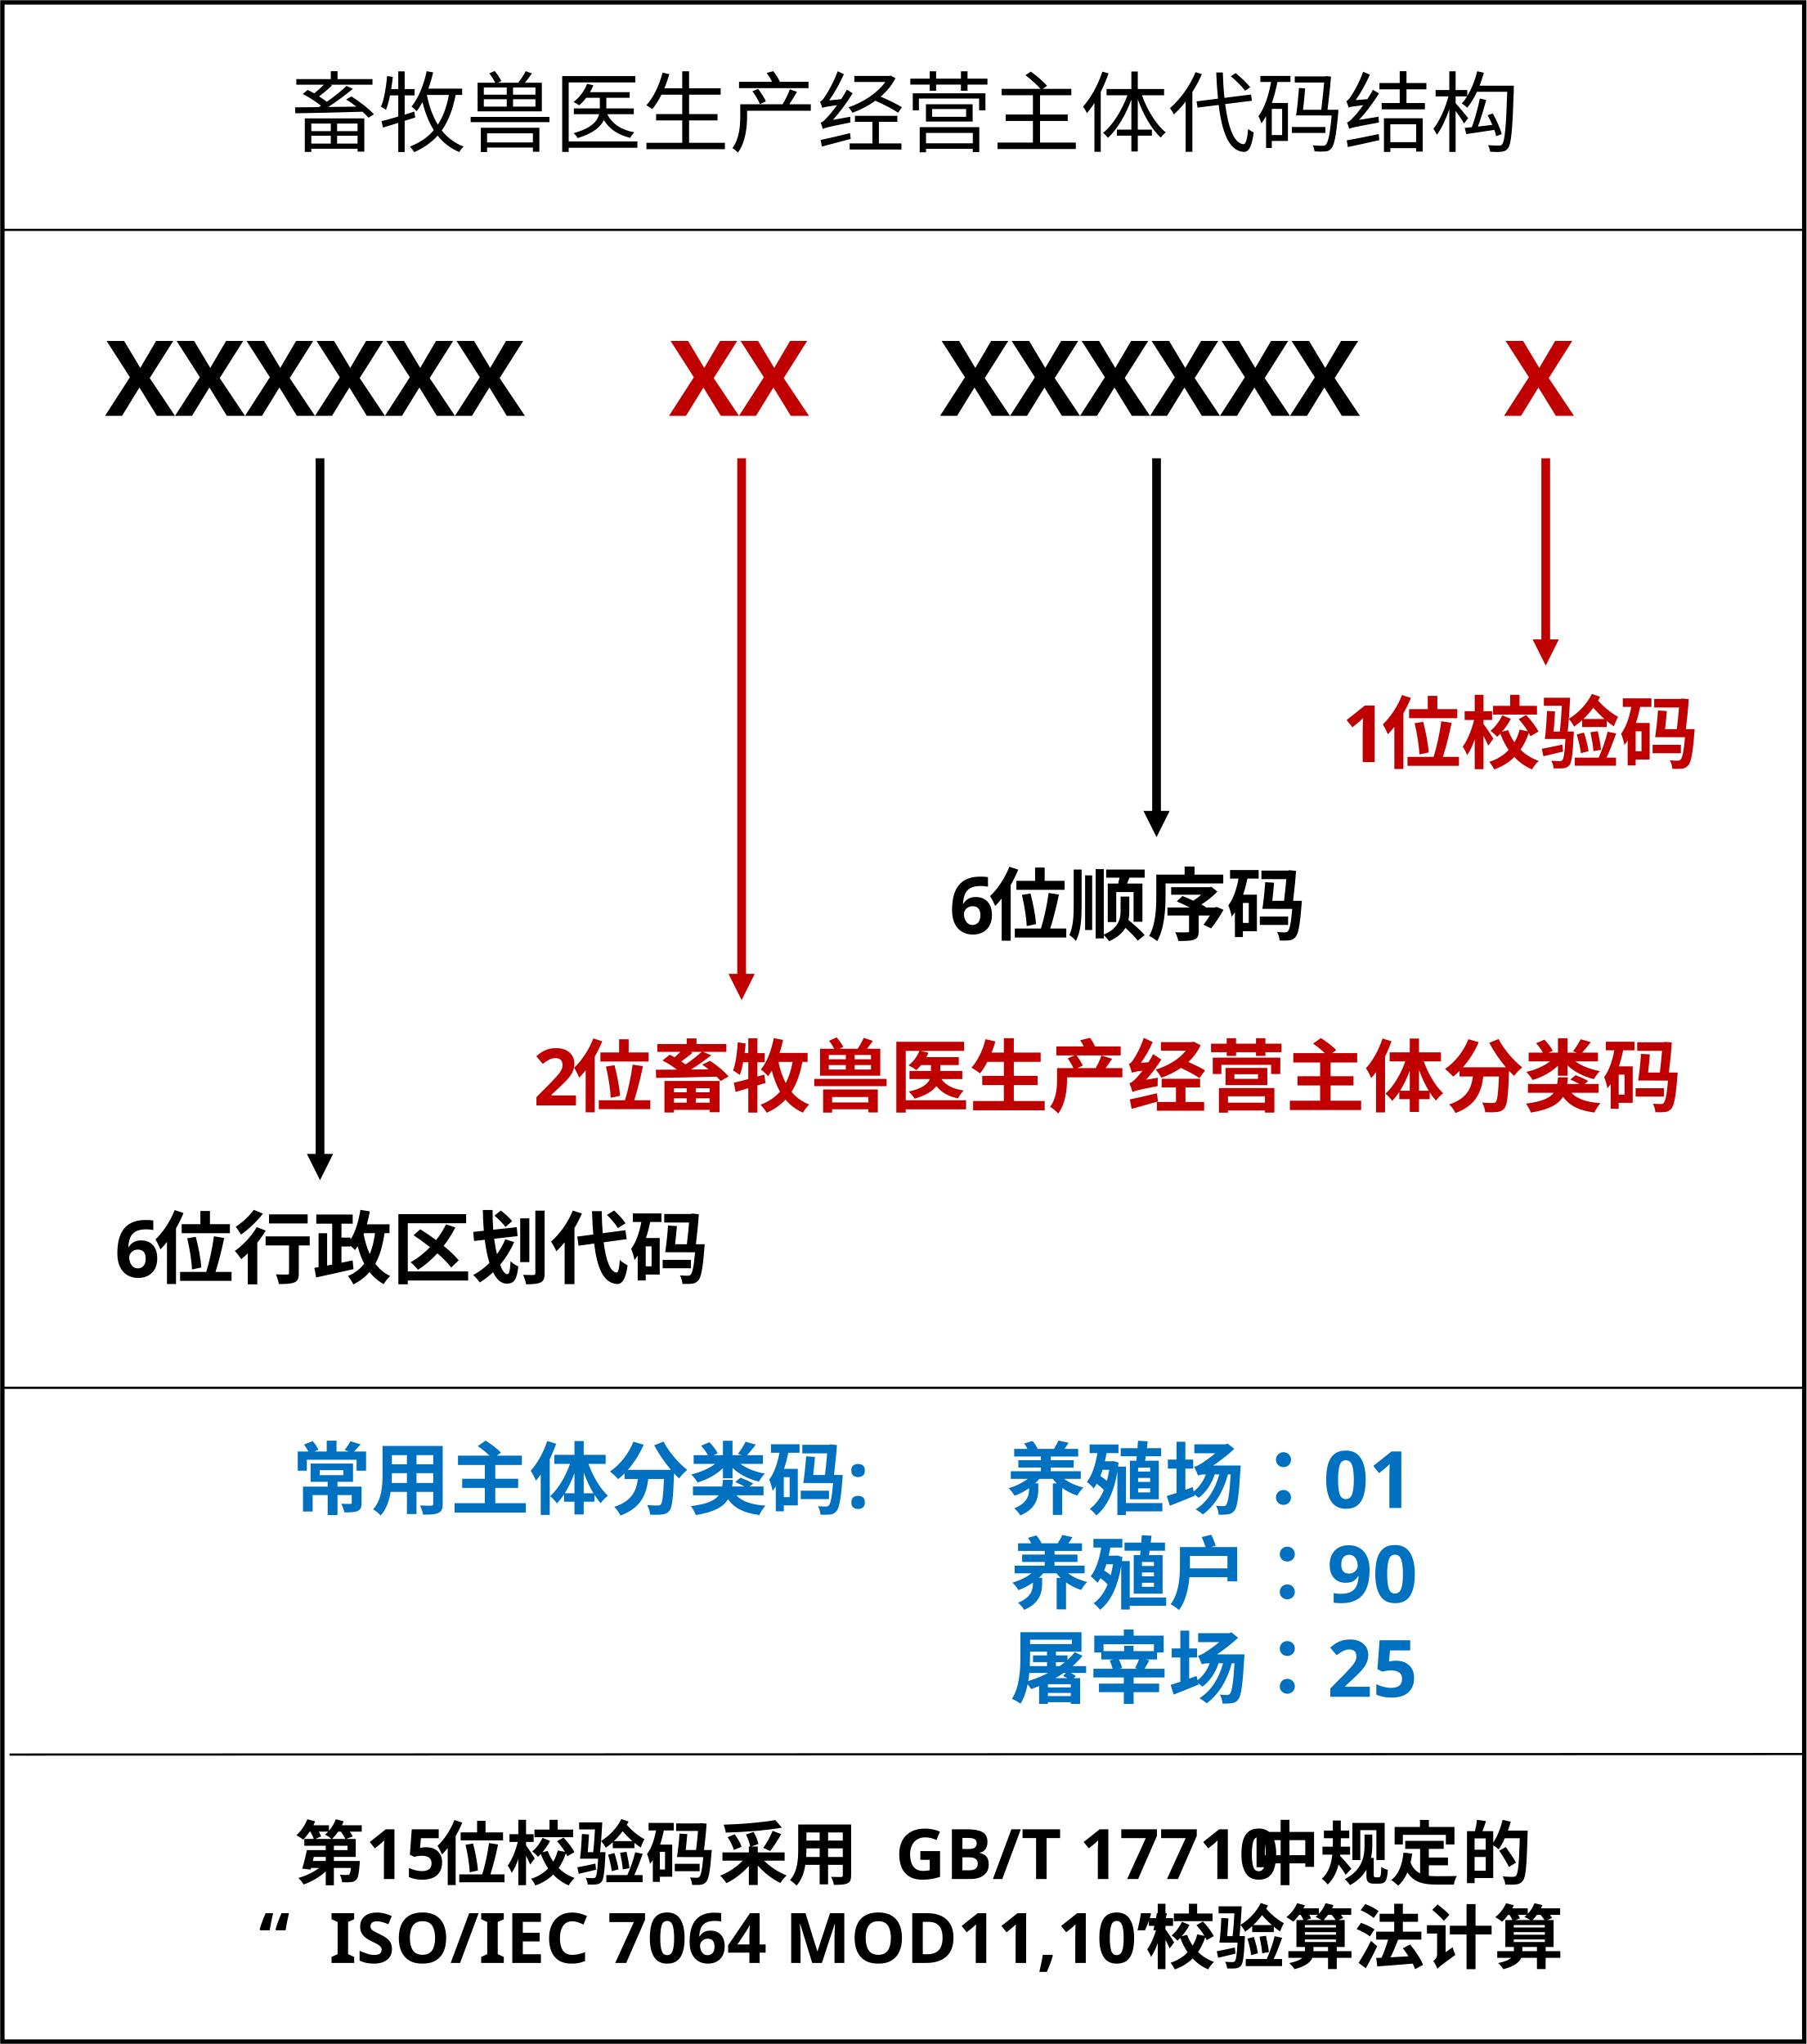
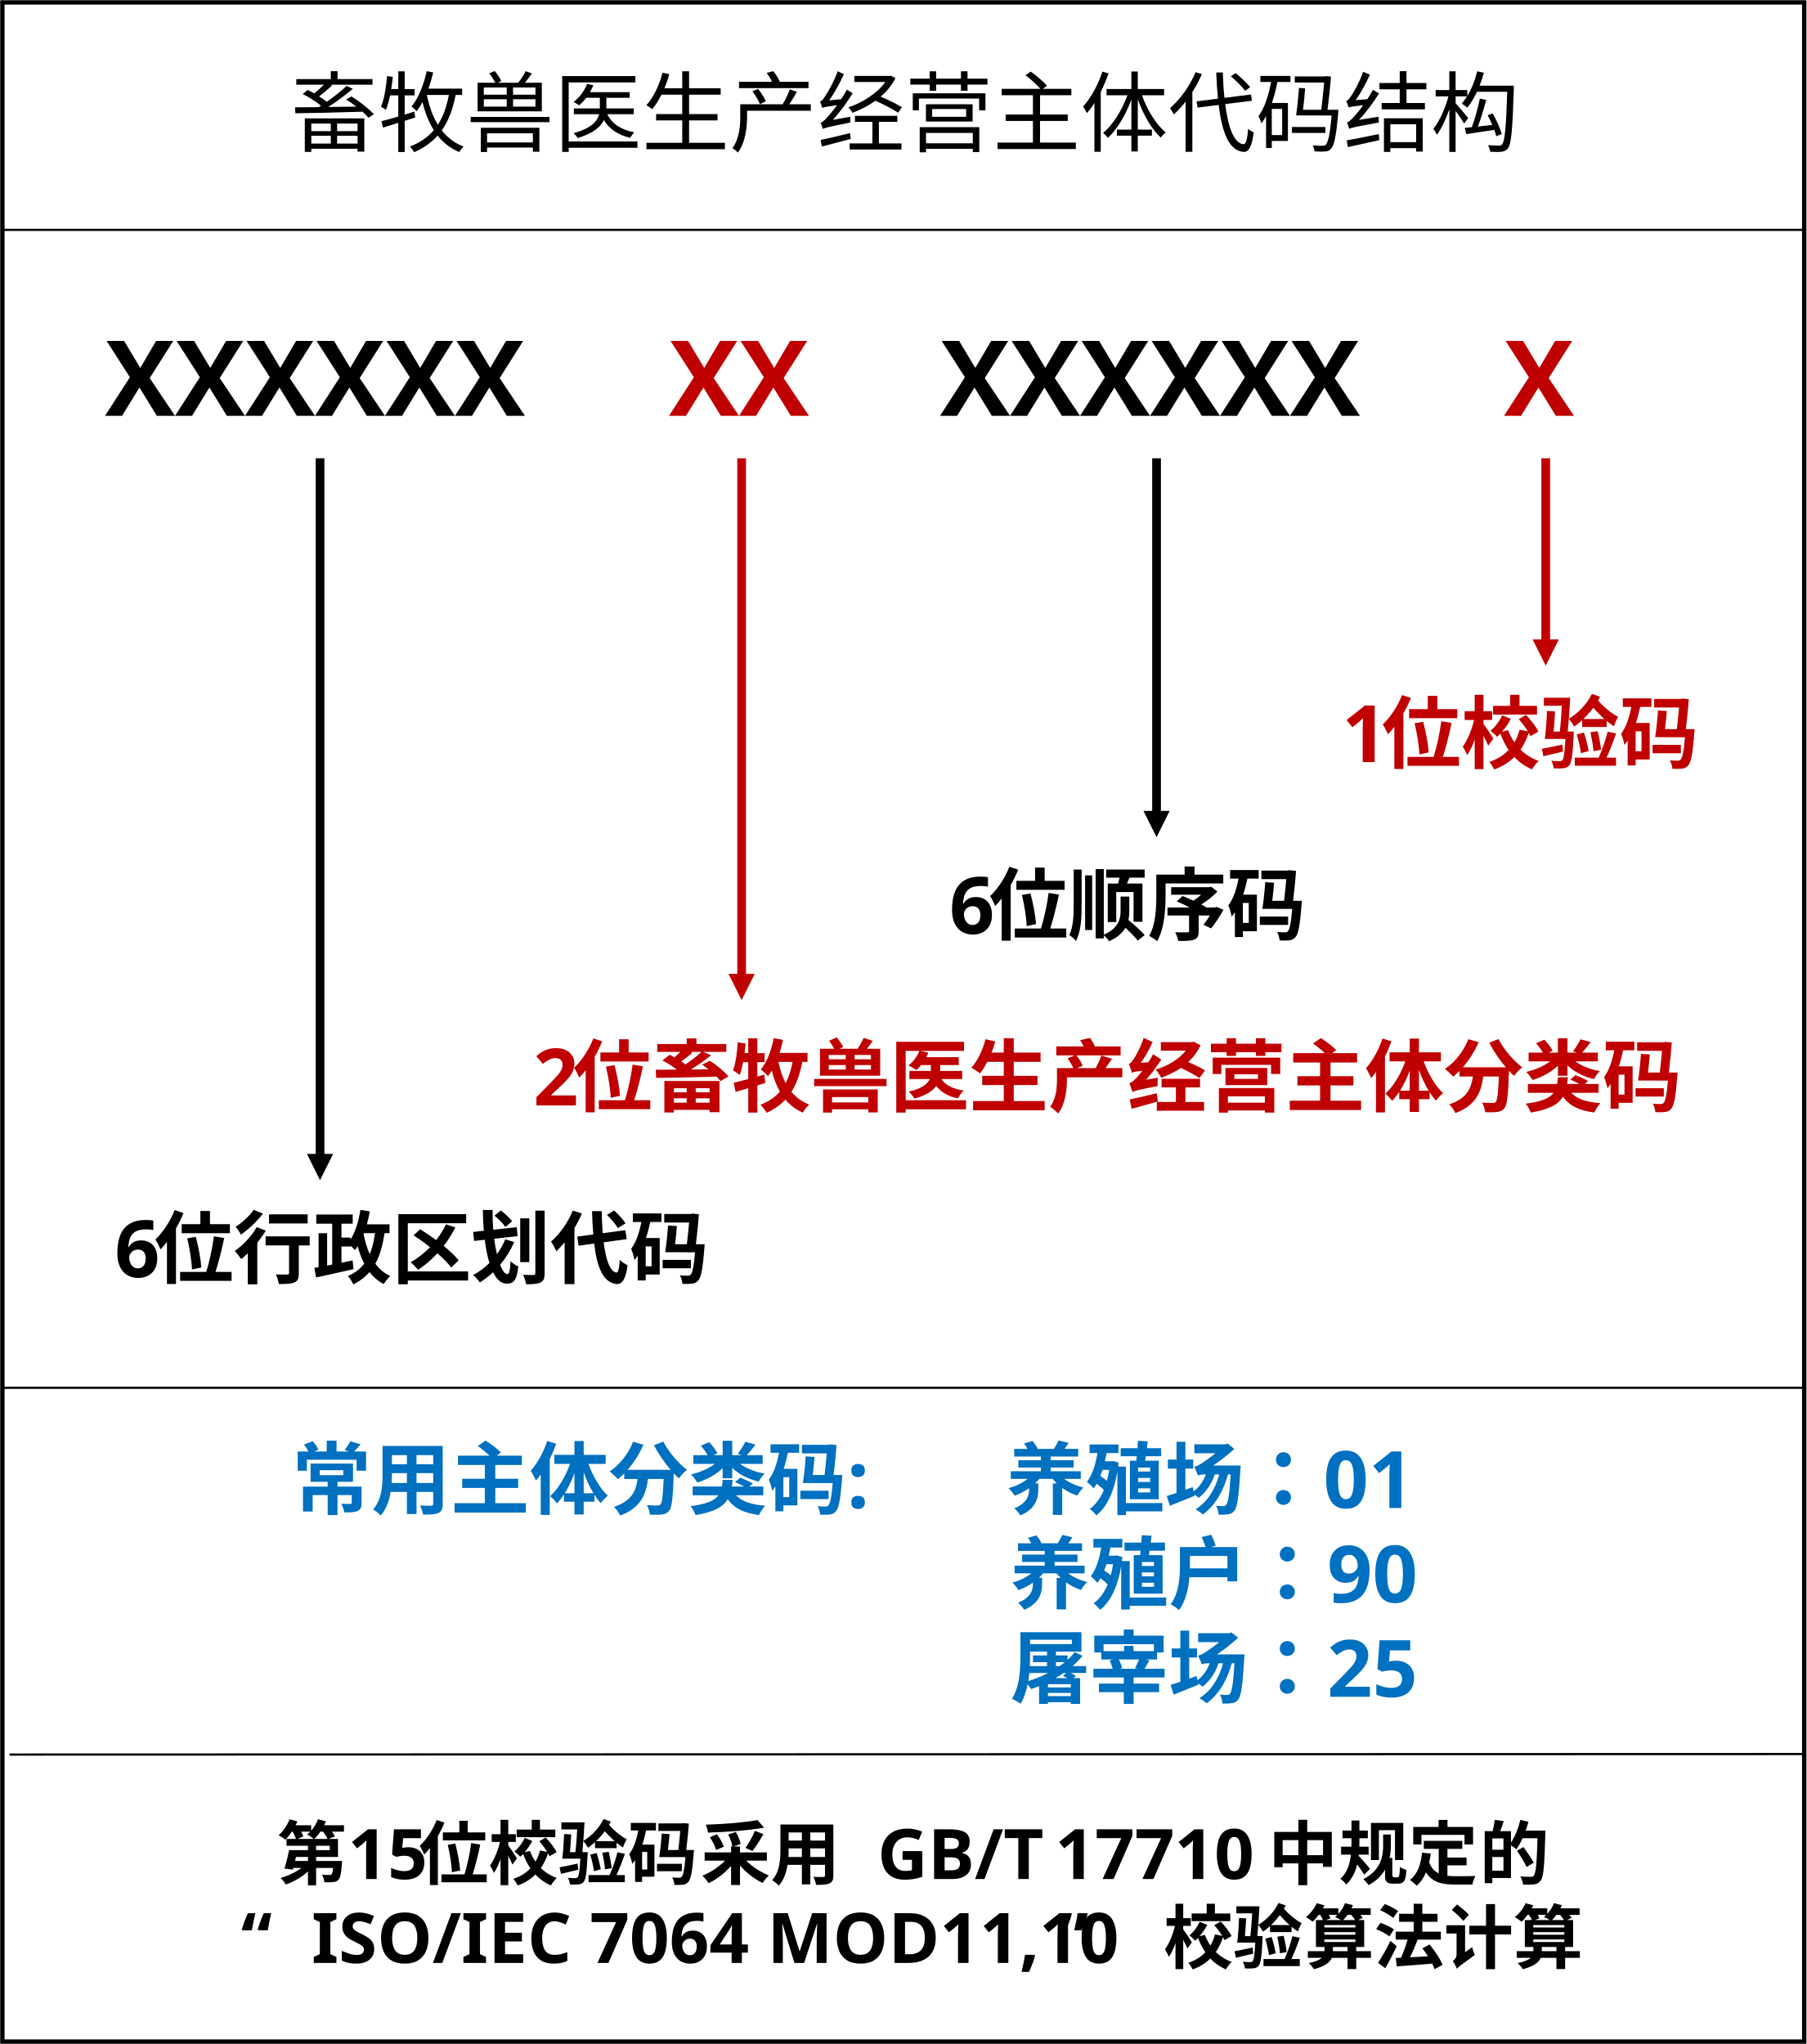
<svg xmlns="http://www.w3.org/2000/svg" width="1894" height="2143" xml:space="preserve" overflow="hidden">
  <defs>
    <clipPath id="clip0">
      <rect x="1161" y="141" width="1894" height="2143" />
    </clipPath>
  </defs>
  <g clip-path="url(#clip0)" transform="translate(-1161 -141)">
    <text font-family="FZXiaoBiaoSong-B05S,FZXiaoBiaoSong-B05S_MSFontService,sans-serif" font-weight="400" font-size="92" transform="matrix(1 0 0 1 1465.65 293)">畜牧兽医生产经营主体代码结构</text>
    <text font-family="Microsoft YaHei,Microsoft YaHei_MSFontService,sans-serif" font-weight="700" font-size="110" transform="matrix(1 0 0 1 1271.11 577)">XXXXXX    </text>
    <text fill="#C00000" font-family="Microsoft YaHei,Microsoft YaHei_MSFontService,sans-serif" font-weight="700" font-size="110" transform="matrix(1 0 0 1 1862.36 577)">XX</text>
    <text font-family="Microsoft YaHei,Microsoft YaHei_MSFontService,sans-serif" font-weight="700" font-size="110" transform="matrix(1 0 0 1 2146.53 577)">XXXXXX    </text>
    <text fill="#C00000" font-family="Microsoft YaHei,Microsoft YaHei_MSFontService,sans-serif" font-weight="700" font-size="110" transform="matrix(1 0 0 1 2737.78 577)">X</text>
    <path d="M1501.08 621.5 1501.08 1355.4 1491.92 1355.4 1491.92 621.5ZM1510.25 1350.81 1496.5 1378.31 1482.75 1350.81Z" />
    <text font-family="FangSong,FangSong_MSFontService,sans-serif" font-weight="700" font-size="83" transform="matrix(1 0 0 1 1281.11 1480)">6</text>
    <text font-family="FangSong,FangSong_MSFontService,sans-serif" font-weight="700" font-size="83" transform="matrix(1 0 0 1 1322.93 1480)">位行政区划代码</text>
    <path d="M1943.08 621.5 1943.08 1166.6 1933.92 1166.6 1933.92 621.5ZM1952.25 1162.02 1938.5 1189.52 1924.75 1162.02Z" fill="#C00000" />
    <text fill="#C00000" font-family="FangSong,FangSong_MSFontService,sans-serif" font-weight="700" font-size="83" transform="matrix(1 0 0 1 1720.08 1300)">2</text>
-     <text fill="#C00000" font-family="FangSong,FangSong_MSFontService,sans-serif" font-weight="700" font-size="83" transform="matrix(1 0 0 1 1761.9 1300)">位</text>
-     <text fill="#C00000" font-family="FangSong,FangSong_MSFontService,sans-serif" font-weight="700" font-size="83" transform="matrix(1 0 0 1 1844.97 1300)">畜牧兽医生产经营主体分类码</text>
+     <text fill="#C00000" font-family="FangSong,FangSong_MSFontService,sans-serif" font-weight="700" font-size="83" transform="matrix(1 0 0 1 1761.9 1300)">位畜牧兽医生产经营主体分类码</text>
    <text font-family="FangSong,FangSong_MSFontService,sans-serif" font-weight="700" font-size="83" transform="matrix(1 0 0 1 2156.18 1120)">6</text>
    <text font-family="FangSong,FangSong_MSFontService,sans-serif" font-weight="700" font-size="83" transform="matrix(1 0 0 1 2198.01 1120)">位顺序码</text>
    <path d="M2378.08 621.5 2378.08 995.764 2368.92 995.764 2368.92 621.5ZM2387.25 991.181 2373.5 1018.68 2359.75 991.181Z" />
    <text fill="#C00000" font-family="FangSong,FangSong_MSFontService,sans-serif" font-weight="700" font-size="83" transform="matrix(1 0 0 1 2567.87 940)">1</text>
    <text fill="#C00000" font-family="FangSong,FangSong_MSFontService,sans-serif" font-weight="700" font-size="83" transform="matrix(1 0 0 1 2609.69 940)">位</text>
    <text fill="#C00000" font-family="FangSong,FangSong_MSFontService,sans-serif" font-weight="700" font-size="83" transform="matrix(1 0 0 1 2692.76 940)">校验码</text>
    <path d="M2786.08 621.5 2786.08 815.948 2776.92 815.948 2776.92 621.5ZM2795.25 811.364 2781.5 838.864 2767.75 811.364Z" fill="#C00000" />
    <rect x="1163.5" y="143.5" width="1889" height="2138" stroke="#000000" stroke-width="4.583" stroke-miterlimit="8" fill="none" />
-     <text fill="#0070C0" font-family="FangSong,FangSong_MSFontService,sans-serif" font-weight="700" font-size="83" transform="matrix(1 0 0 1 1467.26 1722)">常用主体</text>
-     <text fill="#0070C0" font-family="FangSong,FangSong_MSFontService,sans-serif" font-weight="700" font-size="83" transform="matrix(1 0 0 1 1799.55 1722)">分类</text>
-     <text fill="#0070C0" font-family="FangSong,FangSong_MSFontService,sans-serif" font-weight="700" font-size="83" transform="matrix(1 0 0 1 1965.7 1722)">码</text>
+     <text fill="#0070C0" font-family="FangSong,FangSong_MSFontService,sans-serif" font-weight="700" font-size="83" transform="matrix(1 0 0 1 1467.26 1722)">常用主体分类码</text>
    <text fill="#0070C0" font-family="FangSong,FangSong_MSFontService,sans-serif" font-weight="700" font-size="83" transform="matrix(1 0 0 1 2048.77 1722)">:   </text>
    <text fill="#0070C0" font-family="FangSong,FangSong_MSFontService,sans-serif" font-weight="700" font-size="83" transform="matrix(1 0 0 1 2216.06 1722)">养殖场：</text>
    <text fill="#0070C0" font-family="FangSong,FangSong_MSFontService,sans-serif" font-weight="700" font-size="83" transform="matrix(1 0 0 1 2548.35 1722)">01</text>
    <text fill="#0070C0" font-family="FangSong,FangSong_MSFontService,sans-serif" font-weight="700" font-size="83" transform="matrix(1 0 0 1 2220.07 1821)">养殖户：</text>
    <text fill="#0070C0" font-family="FangSong,FangSong_MSFontService,sans-serif" font-weight="700" font-size="83" transform="matrix(1 0 0 1 2552.36 1821)">90</text>
    <text fill="#0070C0" font-family="FangSong,FangSong_MSFontService,sans-serif" font-weight="700" font-size="83" transform="matrix(1 0 0 1 2220.07 1920)">屠宰场：</text>
    <text fill="#0070C0" font-family="FangSong,FangSong_MSFontService,sans-serif" font-weight="700" font-size="83" transform="matrix(1 0 0 1 2552.36 1920)">25</text>
    <path d="M1163 1596 3051.96 1596" stroke="#000000" stroke-width="2.292" stroke-miterlimit="8" fill="none" fill-rule="evenodd" />
-     <text font-family="FangSong,FangSong_MSFontService,sans-serif" font-weight="700" font-size="73" transform="matrix(1 0 0 1 1470.45 2111)">第</text>
-     <text font-family="FangSong,FangSong_MSFontService,sans-serif" font-weight="700" font-size="73" transform="matrix(1 0 0 1 1544.36 2111)">15</text>
-     <text font-family="FangSong,FangSong_MSFontService,sans-serif" font-weight="700" font-size="73" transform="matrix(1 0 0 1 1618.83 2111)">位校验码</text>
-     <text font-family="FangSong,FangSong_MSFontService,sans-serif" font-weight="700" font-size="73" transform="matrix(1 0 0 1 1914.46 2111)">采用</text>
-     <text font-family="FangSong,FangSong_MSFontService,sans-serif" font-weight="700" font-size="73" transform="matrix(1 0 0 1 2099.51 2111)">GB/T 17710</text>
-     <text font-family="FangSong,FangSong_MSFontService,sans-serif" font-weight="700" font-size="73" transform="matrix(1 0 0 1 2471.91 2111)">中规定</text>
-     <text font-family="FangSong,FangSong_MSFontService,sans-serif" font-weight="700" font-size="73" transform="matrix(1 0 0 1 2693.63 2111)">的</text>
-     <text font-family="FangSong,FangSong_MSFontService,sans-serif" font-weight="700" font-size="73" transform="matrix(1 0 0 1 1432.34 2199)">“</text>
-     <text font-family="FangSong,FangSong_MSFontService,sans-serif" font-weight="700" font-size="73" transform="matrix(1 0 0 1 1506.24 2199)">ISO/IEC 7064 MOD11,10”</text>
-     <text font-family="FangSong,FangSong_MSFontService,sans-serif" font-weight="700" font-size="73" transform="matrix(1 0 0 1 2362.18 2199)">校验算法计算</text>
+     <text font-family="FangSong,FangSong_MSFontService,sans-serif" font-weight="700" font-size="73" transform="matrix(1 0 0 1 1451.81 2111)">第</text>
+     <text font-family="FangSong,FangSong_MSFontService,sans-serif" font-weight="700" font-size="73" transform="matrix(1 0 0 1 1525.71 2111)">15</text>
+     <text font-family="FangSong,FangSong_MSFontService,sans-serif" font-weight="700" font-size="73" transform="matrix(1 0 0 1 1600.19 2111)">位校验码</text>
+     <text font-family="FangSong,FangSong_MSFontService,sans-serif" font-weight="700" font-size="73" transform="matrix(1 0 0 1 1895.82 2111)">采用</text>
+     <text font-family="FangSong,FangSong_MSFontService,sans-serif" font-weight="700" font-size="73" transform="matrix(1 0 0 1 2080.87 2111)">GB/T </text>
+     <text font-family="FangSong,FangSong_MSFontService,sans-serif" font-weight="700" font-size="73" transform="matrix(1 0 0 1 2267.07 2111)">17710 </text>
+     <text font-family="FangSong,FangSong_MSFontService,sans-serif" font-weight="700" font-size="73" transform="matrix(1 0 0 1 2490.5 2111)">中</text>
+     <text font-family="FangSong,FangSong_MSFontService,sans-serif" font-weight="700" font-size="73" transform="matrix(1 0 0 1 2564.41 2111)">规定</text>
+     <text font-family="FangSong,FangSong_MSFontService,sans-serif" font-weight="700" font-size="73" transform="matrix(1 0 0 1 2712.22 2111)">的</text>
+     <text font-family="FangSong,FangSong_MSFontService,sans-serif" font-weight="700" font-size="73" transform="matrix(1 0 0 1 1413.72 2199)">“</text>
+     <text font-family="FangSong,FangSong_MSFontService,sans-serif" font-weight="700" font-size="73" transform="matrix(1 0 0 1 1487.62 2199)">ISO/IEC 7064 MOD11,10</text>
+     <text font-family="FangSong,FangSong_MSFontService,sans-serif" font-weight="700" font-size="73" transform="matrix(1 0 0 1 2269.66 2199)">” </text>
+     <text font-family="FangSong,FangSong_MSFontService,sans-serif" font-weight="700" font-size="73" transform="matrix(1 0 0 1 2380.8 2199)">校验</text>
+     <text font-family="FangSong,FangSong_MSFontService,sans-serif" font-weight="700" font-size="73" transform="matrix(1 0 0 1 2528.61 2199)">算法计算</text>
    <path d="M0 0 1881.23 0.534" stroke="#000000" stroke-width="2.292" stroke-miterlimit="8" fill="none" fill-rule="evenodd" transform="matrix(1 0 0 -1 1171 1980.53)" />
    <path d="M1163 382 3051.96 382" stroke="#000000" stroke-width="2.292" stroke-miterlimit="8" fill="none" fill-rule="evenodd" />
  </g>
</svg>
